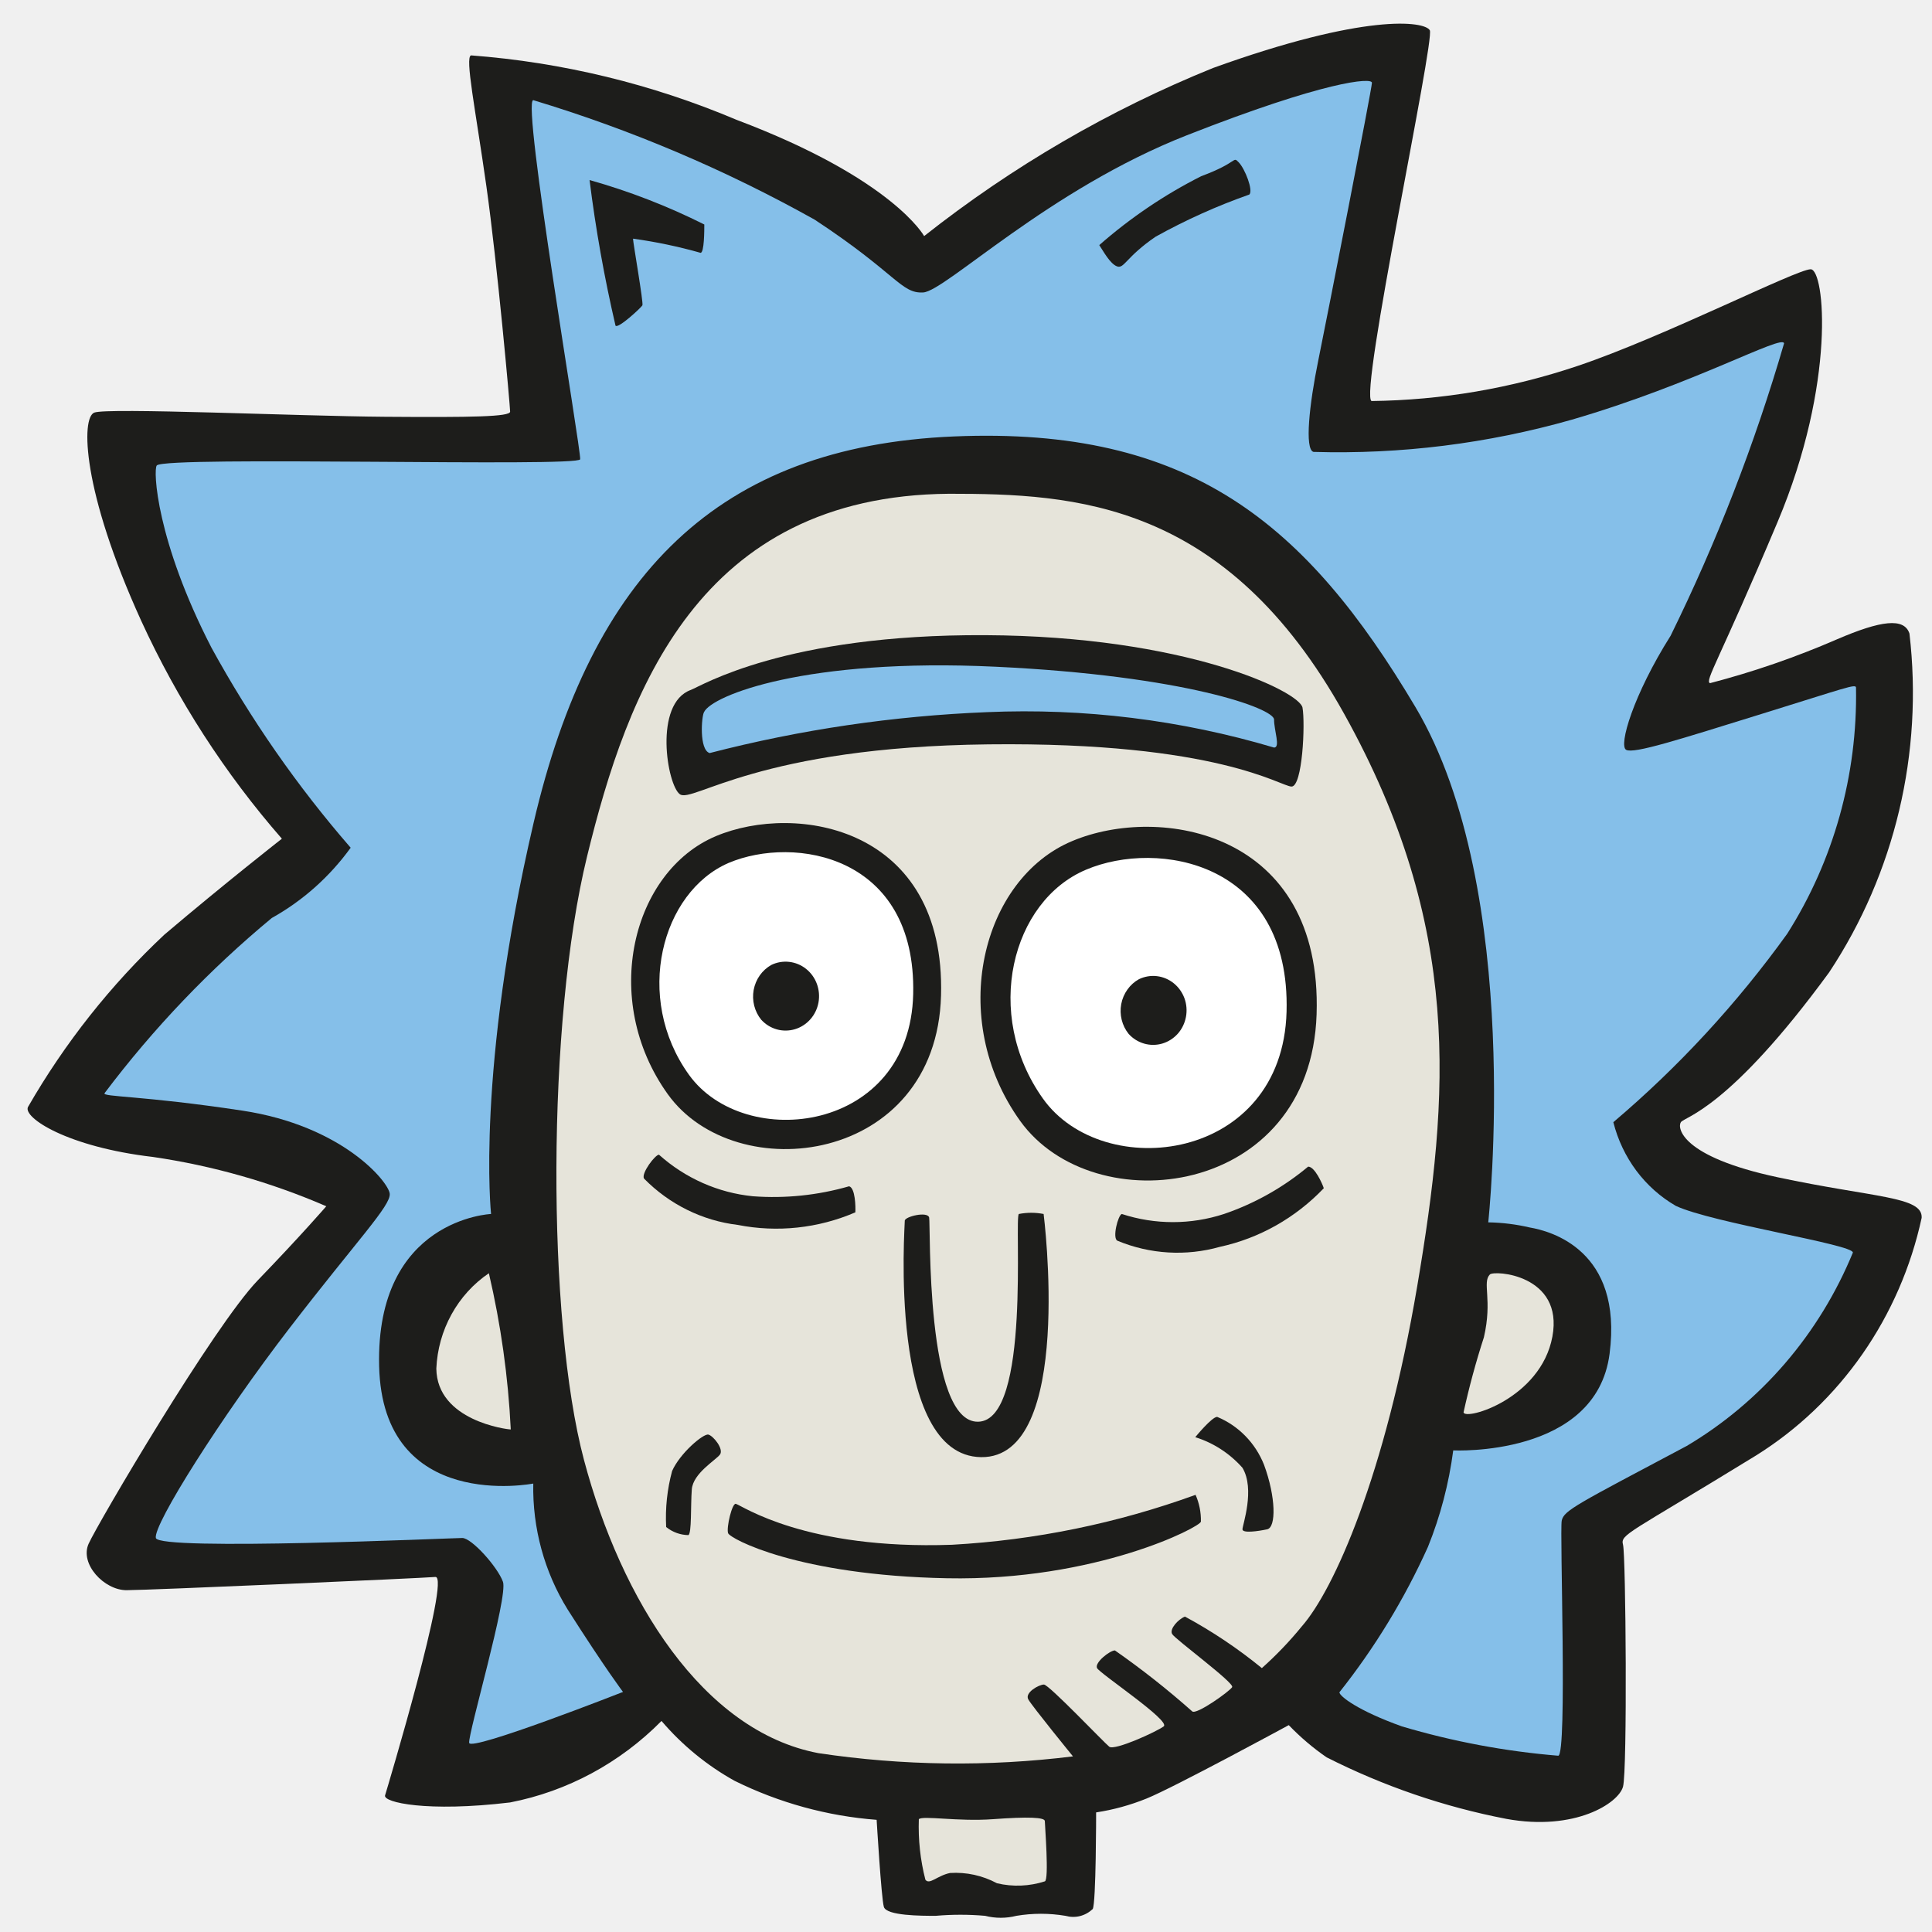
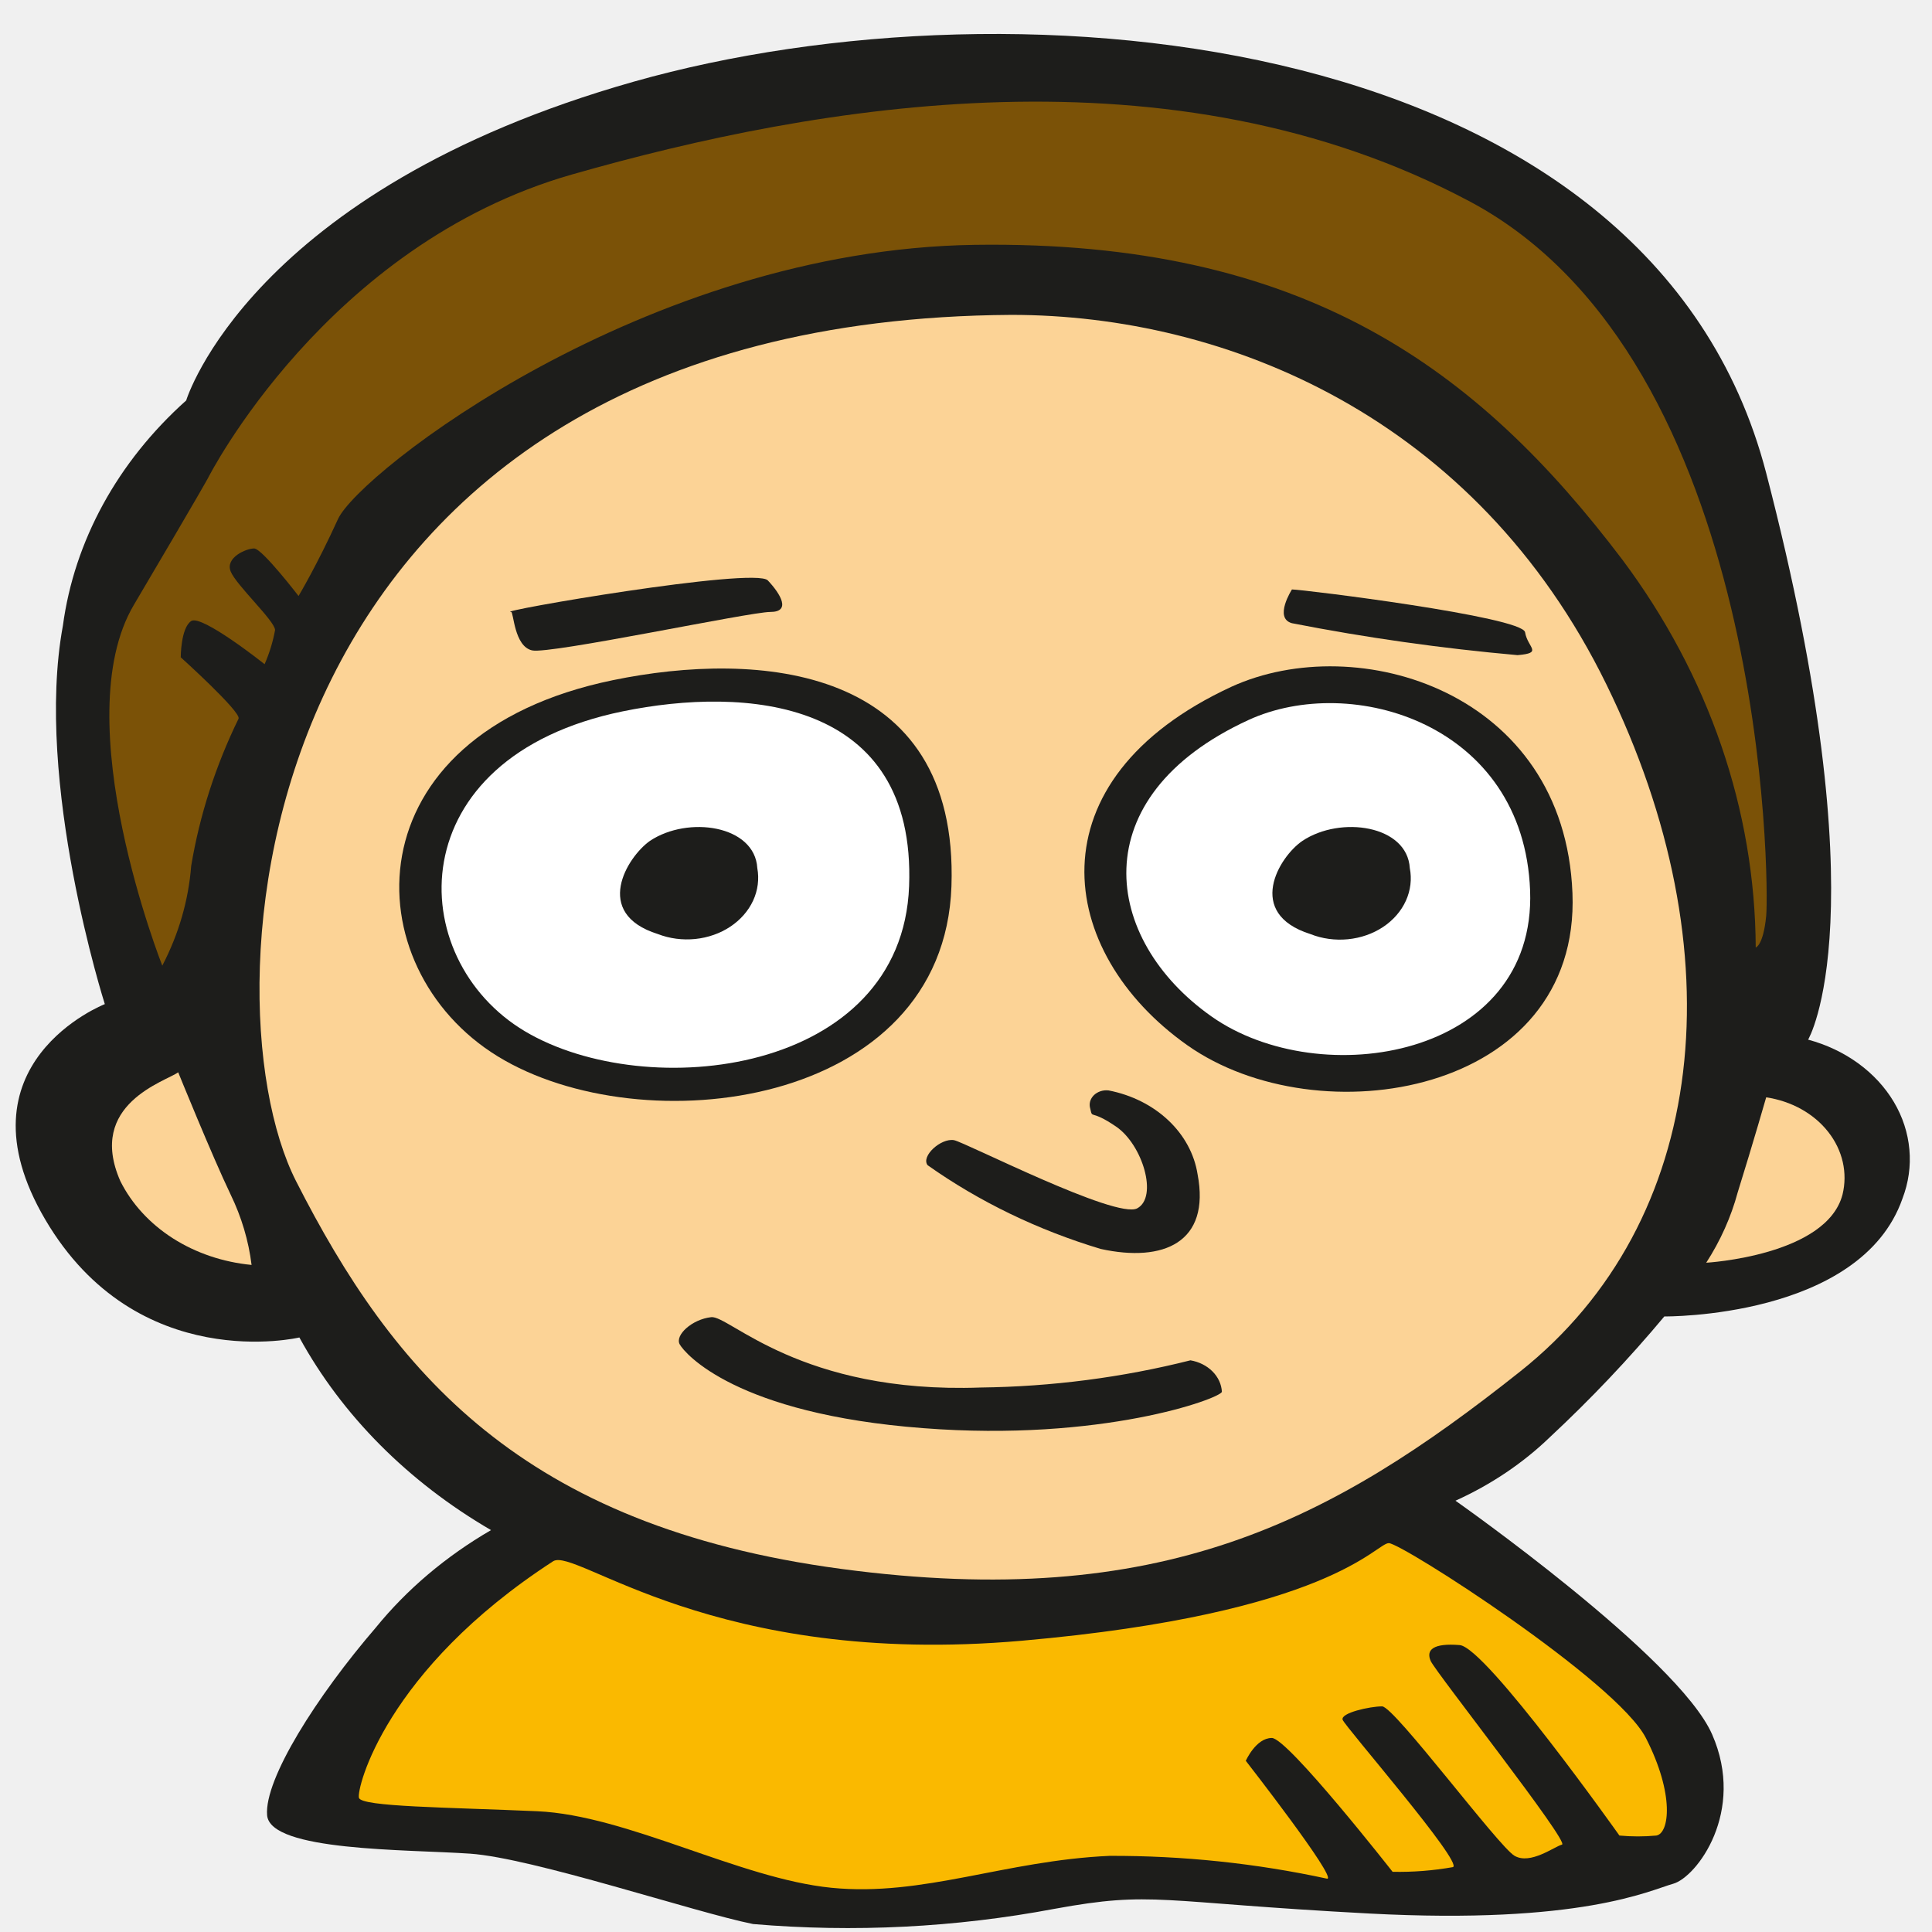
<svg xmlns="http://www.w3.org/2000/svg" width="51" height="51" viewBox="0 0 51 51" fill="none">
-   <path d="M7.441 22.14C5.937 20.418 4.686 18.479 3.726 16.384C2.158 12.941 2.141 11.028 2.488 10.892C2.835 10.756 7.87 10.985 10.165 11.002C12.459 11.019 13.466 11.002 13.466 10.866C13.466 10.73 13.128 6.955 12.839 4.914C12.55 2.874 12.269 1.513 12.434 1.462C14.843 1.644 17.209 2.218 19.443 3.163C23.57 4.719 24.395 6.232 24.395 6.232C26.724 4.393 29.291 2.899 32.023 1.794C36.026 0.349 37.602 0.553 37.743 0.799C37.883 1.046 35.861 10.483 36.208 10.586C38.056 10.564 39.89 10.251 41.647 9.659C43.901 8.902 47.425 7.108 47.797 7.108C48.168 7.108 48.474 10.101 46.922 13.783C45.37 17.464 44.999 17.966 45.139 18.034C46.283 17.736 47.403 17.349 48.49 16.877C49.654 16.376 50.265 16.299 50.405 16.724C50.773 19.872 50.019 23.05 48.284 25.669C45.634 29.291 44.47 29.478 44.371 29.623C44.272 29.767 44.371 30.532 46.922 31.076C49.472 31.621 50.76 31.578 50.727 32.148C50.446 33.444 49.914 34.667 49.162 35.746C48.41 36.824 47.455 37.735 46.352 38.423C42.976 40.497 42.77 40.497 42.844 40.778C42.918 41.058 42.96 46.73 42.844 47.163C42.729 47.597 41.581 48.345 39.765 48.014C38.119 47.697 36.522 47.15 35.019 46.389C34.659 46.141 34.325 45.856 34.02 45.539C34.02 45.539 30.982 47.189 30.264 47.478C29.836 47.651 29.39 47.774 28.935 47.843C28.935 47.843 28.935 50.241 28.845 50.394C28.749 50.484 28.634 50.548 28.508 50.58C28.382 50.611 28.251 50.608 28.126 50.573C27.697 50.501 27.259 50.501 26.83 50.573C26.559 50.642 26.276 50.642 26.005 50.573C25.571 50.535 25.135 50.535 24.701 50.573C24.321 50.573 23.396 50.573 23.331 50.335C23.264 50.097 23.141 48.039 23.141 48.039C21.84 47.94 20.569 47.591 19.393 47.01C18.663 46.605 18.009 46.069 17.462 45.429C16.366 46.538 14.976 47.287 13.466 47.58C11.279 47.843 10.107 47.58 10.165 47.393C10.222 47.206 11.906 41.594 11.493 41.628C11.081 41.662 3.924 41.977 3.338 41.977C2.752 41.977 2.1 41.288 2.339 40.752C2.579 40.217 5.641 35.005 6.805 33.797C7.969 32.59 8.613 31.842 8.613 31.842C7.149 31.208 5.612 30.771 4.04 30.541C1.778 30.277 0.606 29.504 0.738 29.223C1.712 27.531 2.925 25.998 4.337 24.674C5.971 23.288 7.441 22.14 7.441 22.14Z" fill="#1D1D1B" />
-   <path d="M4.139 12.286C4.386 12.031 15.282 12.337 15.315 12.124C15.348 11.912 13.764 2.644 14.077 2.644C16.655 3.422 19.145 4.479 21.506 5.799C23.677 7.227 23.785 7.754 24.37 7.72C24.957 7.686 27.672 5.008 31.329 3.571C34.986 2.134 36.216 2.041 36.216 2.185C36.216 2.33 35.027 8.4 34.796 9.531C34.565 10.662 34.433 11.861 34.672 11.929C36.973 11.997 39.271 11.71 41.49 11.079C44.734 10.135 47.054 8.817 47.095 9.064C46.32 11.723 45.318 14.307 44.099 16.784C43.117 18.34 42.72 19.683 42.927 19.794C43.133 19.904 44.297 19.53 46.517 18.841C48.738 18.153 48.994 18.042 48.994 18.153C49.036 20.457 48.403 22.72 47.178 24.649C45.851 26.494 44.31 28.164 42.588 29.623C42.705 30.087 42.911 30.522 43.194 30.902C43.478 31.282 43.834 31.599 44.239 31.833C45.205 32.284 48.944 32.853 48.911 33.066C48.029 35.213 46.489 37.004 44.528 38.168C41.631 39.707 41.284 39.868 41.226 40.14C41.169 40.412 41.375 46.313 41.135 46.347C39.738 46.232 38.355 45.973 37.008 45.573C35.844 45.157 35.357 44.774 35.357 44.672C36.288 43.499 37.073 42.211 37.693 40.837C38.023 40.021 38.247 39.163 38.362 38.287C38.362 38.287 42.134 38.474 42.489 35.736C42.844 32.998 40.929 32.496 40.384 32.403C40.024 32.319 39.656 32.273 39.286 32.267C39.286 32.267 40.244 23.509 37.363 18.663C34.482 13.816 31.412 11.257 25.18 11.521C18.947 11.784 15.613 15.168 14.085 21.724C12.558 28.279 12.963 32.046 12.963 32.046C12.963 32.046 9.917 32.173 10.008 36.059C10.098 39.945 14.077 39.162 14.077 39.162C14.054 40.339 14.37 41.495 14.985 42.487C15.992 44.068 16.446 44.663 16.446 44.663C16.446 44.663 12.418 46.245 12.385 46.007C12.352 45.769 13.417 42.147 13.277 41.756C13.136 41.364 12.451 40.599 12.203 40.599C11.956 40.599 4.188 40.948 4.114 40.599C4.04 40.251 5.839 37.402 7.639 35.064C9.438 32.726 10.321 31.825 10.288 31.51C10.255 31.196 9.042 29.716 6.392 29.317C3.743 28.917 2.694 28.959 2.76 28.857C4.052 27.143 5.534 25.591 7.176 24.232C7.992 23.777 8.702 23.145 9.257 22.378C7.851 20.76 6.619 18.99 5.583 17.099C4.122 14.267 4.04 12.397 4.139 12.286Z" fill="#85BFE9" />
-   <path d="M16.248 8.596C15.953 7.328 15.724 6.046 15.563 4.753C16.606 5.046 17.62 5.439 18.592 5.926C18.592 6.071 18.592 6.674 18.493 6.674C17.908 6.508 17.312 6.383 16.71 6.3C16.71 6.402 16.991 8.001 16.958 8.06C16.925 8.12 16.314 8.689 16.248 8.596Z" fill="#1D1D1B" />
-   <path d="M29.018 6.47C29.838 5.751 30.742 5.139 31.709 4.651C32.699 4.285 32.534 4.115 32.699 4.285C32.864 4.455 33.087 5.025 32.98 5.135C32.126 5.435 31.298 5.808 30.504 6.249C29.72 6.785 29.678 7.1 29.488 7.032C29.299 6.963 29.117 6.615 29.018 6.47Z" fill="#1D1D1B" />
-   <path d="M12.905 33.61C13.221 34.963 13.415 36.344 13.483 37.734C13.384 37.734 11.535 37.504 11.518 36.127C11.54 35.624 11.677 35.134 11.918 34.697C12.159 34.259 12.497 33.887 12.905 33.61Z" fill="#E6E4DA" />
-   <path d="M39.328 33.644C39.435 33.525 41.284 33.644 40.979 35.285C40.673 36.926 38.676 37.504 38.634 37.283C38.781 36.614 38.96 35.953 39.171 35.302C39.402 34.307 39.121 33.857 39.328 33.644Z" fill="#E6E4DA" />
-   <path d="M25.056 13.034C28.358 13.034 32.353 13.221 35.481 18.841C38.61 24.462 38.263 28.917 37.413 33.942C36.562 38.967 35.209 41.968 34.367 42.929C34.044 43.326 33.69 43.695 33.31 44.034C32.676 43.516 31.997 43.061 31.28 42.674C31.106 42.742 30.867 42.997 30.941 43.133C31.015 43.269 32.592 44.425 32.526 44.536C32.46 44.647 31.569 45.284 31.469 45.174C30.82 44.598 30.14 44.062 29.431 43.567C29.299 43.567 28.886 43.89 28.96 44.034C29.034 44.179 30.916 45.429 30.718 45.573C30.52 45.718 29.422 46.219 29.282 46.109C29.142 45.998 27.689 44.468 27.557 44.468C27.425 44.468 27.045 44.681 27.144 44.859C27.243 45.038 28.324 46.364 28.324 46.364C26.091 46.641 23.832 46.612 21.605 46.279C18.551 45.701 16.397 42.232 15.414 38.533C14.432 34.835 14.432 26.961 15.497 22.608C16.562 18.255 18.436 13.085 25.056 13.034Z" fill="#E6E4DA" />
-   <path d="M24.255 48.022C24.354 47.92 25.287 48.09 26.211 48.022C27.136 47.954 27.581 47.971 27.581 48.073C27.581 48.175 27.697 49.629 27.581 49.663C27.172 49.795 26.737 49.812 26.319 49.714C25.938 49.509 25.509 49.415 25.08 49.442C24.742 49.51 24.536 49.765 24.428 49.62C24.294 49.099 24.236 48.561 24.255 48.022Z" fill="#E6E4DA" />
-   <path d="M18.237 18.212C18.51 18.11 20.714 16.741 26.005 16.767C31.296 16.792 34.309 18.255 34.383 18.68C34.458 19.105 34.383 20.763 34.094 20.763C33.806 20.763 32.163 19.581 26.096 19.649C20.029 19.717 18.287 21.205 17.948 20.967C17.61 20.729 17.247 18.569 18.237 18.212Z" fill="#1D1D1B" />
-   <path d="M18.584 18.799C18.791 18.357 21.283 17.362 26.286 17.6C31.288 17.838 33.632 18.705 33.632 18.994C33.632 19.284 33.805 19.734 33.632 19.734C31.172 19.003 28.613 18.688 26.055 18.799C23.584 18.898 21.131 19.259 18.733 19.879C18.452 19.794 18.518 18.91 18.584 18.799Z" fill="#85BFE9" />
-   <path d="M28.308 22.2C30.611 21.231 34.912 21.936 34.755 26.774C34.598 31.612 28.869 32.292 26.929 29.589C24.99 26.885 25.914 23.195 28.308 22.2Z" fill="#1D1D1B" />
-   <path d="M28.671 22.957C30.553 22.157 34.07 22.736 33.962 26.706C33.855 30.677 29.125 31.238 27.532 29.002C25.939 26.766 26.707 23.781 28.671 22.957Z" fill="white" />
-   <path d="M18.898 22.072C21.019 21.18 24.965 21.826 24.841 26.281C24.717 30.736 19.418 31.383 17.627 28.883C15.835 26.383 16.694 22.999 18.898 22.072Z" fill="#1D1D1B" />
-   <path d="M19.236 22.778C20.97 22.047 24.189 22.574 24.106 26.239C24.024 29.903 19.657 30.413 18.188 28.373C16.719 26.332 17.462 23.543 19.236 22.778Z" fill="white" />
-   <path d="M20.359 25.473C20.506 25.401 20.67 25.373 20.832 25.391C20.994 25.409 21.148 25.472 21.277 25.575C21.406 25.677 21.505 25.814 21.563 25.971C21.621 26.128 21.636 26.299 21.606 26.463C21.576 26.628 21.502 26.782 21.392 26.906C21.283 27.03 21.142 27.121 20.986 27.168C20.829 27.215 20.663 27.217 20.506 27.173C20.349 27.129 20.206 27.041 20.095 26.919C20.007 26.811 19.944 26.684 19.909 26.548C19.875 26.412 19.87 26.27 19.895 26.132C19.921 25.994 19.975 25.863 20.055 25.749C20.136 25.635 20.239 25.541 20.359 25.473Z" fill="#1D1D1B" />
-   <path d="M30.066 25.848C30.214 25.777 30.378 25.749 30.539 25.768C30.701 25.787 30.855 25.852 30.983 25.955C31.111 26.058 31.209 26.196 31.267 26.353C31.324 26.51 31.337 26.681 31.306 26.845C31.275 27.01 31.201 27.163 31.091 27.287C30.981 27.41 30.84 27.5 30.683 27.547C30.527 27.593 30.361 27.594 30.204 27.549C30.047 27.504 29.905 27.416 29.794 27.293C29.706 27.184 29.644 27.058 29.61 26.921C29.576 26.785 29.572 26.642 29.598 26.504C29.624 26.366 29.68 26.235 29.761 26.122C29.841 26.008 29.946 25.914 30.066 25.848Z" fill="#1D1D1B" />
-   <path d="M17.395 30.481C18.09 31.103 18.956 31.486 19.872 31.578C20.728 31.642 21.588 31.553 22.414 31.315C22.579 31.357 22.588 31.867 22.579 32.003C21.599 32.425 20.519 32.54 19.476 32.335C18.541 32.223 17.669 31.792 16.999 31.11C16.925 30.966 17.296 30.481 17.395 30.481Z" fill="#1D1D1B" />
-   <path d="M29.612 32.046C30.49 32.333 31.433 32.333 32.311 32.046C33.119 31.77 33.871 31.347 34.532 30.796C34.705 30.796 34.903 31.238 34.945 31.366C34.199 32.148 33.246 32.687 32.204 32.913C31.309 33.166 30.358 33.11 29.497 32.752C29.356 32.684 29.513 32.08 29.612 32.046Z" fill="#1D1D1B" />
-   <path d="M23.884 32.224C23.884 32.114 24.486 31.969 24.527 32.139C24.569 32.309 24.42 37.564 25.823 37.53C27.227 37.496 26.764 32.122 26.896 32.046C27.112 32.004 27.333 32.004 27.549 32.046C27.549 32.046 28.374 38.499 25.898 38.465C23.421 38.431 23.892 32.292 23.884 32.224Z" fill="#1D1D1B" />
-   <path d="M17.585 40.31C17.559 39.812 17.612 39.312 17.742 38.831C17.948 38.363 18.568 37.836 18.7 37.87C18.832 37.904 19.112 38.253 19.005 38.397C18.898 38.542 18.295 38.89 18.262 39.316C18.229 39.741 18.262 40.48 18.171 40.523C17.959 40.52 17.753 40.445 17.585 40.31Z" fill="#1D1D1B" />
-   <path d="M31.552 37.938C31.552 37.938 31.989 37.402 32.13 37.402C32.408 37.517 32.661 37.688 32.874 37.906C33.087 38.123 33.255 38.383 33.368 38.669C33.682 39.52 33.69 40.319 33.45 40.37C33.211 40.421 32.798 40.48 32.798 40.37C32.798 40.259 33.137 39.316 32.798 38.746C32.461 38.366 32.03 38.087 31.552 37.938Z" fill="#1D1D1B" />
-   <path d="M19.426 39.698C19.599 39.749 21.259 40.914 25.13 40.778C27.323 40.656 29.488 40.212 31.56 39.46C31.658 39.681 31.706 39.923 31.701 40.166C31.701 40.302 28.935 41.739 24.998 41.662C21.061 41.586 19.269 40.616 19.22 40.472C19.17 40.327 19.327 39.664 19.426 39.698Z" fill="#1D1D1B" />
+   <path d="M2.767 26.506C2.767 26.506 0.897 20.645 1.66 16.518C1.961 14.28 3.104 12.191 4.915 10.571C4.915 10.571 6.597 5.027 16.736 2.154C26.876 -0.718 43.579 0.775 46.623 12.487C49.667 24.198 47.73 27.444 47.73 27.444C48.215 27.575 48.664 27.787 49.053 28.07C49.441 28.352 49.761 28.699 49.993 29.089C50.225 29.48 50.364 29.906 50.403 30.344C50.443 30.782 50.38 31.222 50.221 31.638C49.114 34.808 43.934 34.751 43.934 34.751C43.003 35.866 41.994 36.931 40.912 37.939C40.204 38.622 39.361 39.19 38.421 39.615C38.421 39.615 44.299 43.742 45.195 45.782C46.092 47.822 44.786 49.555 44.166 49.727C43.546 49.9 41.742 50.809 36.141 50.512C30.54 50.215 30.462 49.909 27.839 50.388C25.227 50.881 22.541 51.017 19.88 50.79C18.353 50.484 14.069 49.047 12.409 48.932C10.748 48.817 7.128 48.875 7.051 47.917C6.974 46.96 8.368 44.767 9.918 42.967C10.741 41.954 11.773 41.081 12.962 40.391C10.778 39.12 9.03 37.364 7.903 35.306C7.903 35.306 3.62 36.321 1.195 32.194C-1.229 28.067 2.767 26.506 2.767 26.506Z" fill="#1D1D1B" />
+   <path d="M4.284 25.491C4.284 25.491 1.727 19.027 3.531 15.972C5.335 12.918 5.49 12.621 5.49 12.621C5.49 12.621 8.601 6.463 15.098 4.606C21.596 2.748 30.949 1.13 38.809 5.324C46.668 9.518 46.701 23.393 46.623 24.179C46.546 24.964 46.347 25.012 46.347 25.012C46.329 21.379 45.107 17.826 42.827 14.775C39.019 9.748 34.447 6.339 25.736 6.463C17.024 6.588 9.475 12.487 8.922 13.703C8.368 14.919 7.881 15.733 7.881 15.733C7.881 15.733 6.918 14.478 6.708 14.478C6.498 14.478 5.944 14.718 6.088 15.082C6.232 15.446 7.261 16.394 7.261 16.633C7.205 16.94 7.112 17.242 6.985 17.533C6.985 17.533 5.324 16.212 5.047 16.394C4.771 16.576 4.771 17.351 4.771 17.351C4.771 17.351 6.365 18.788 6.298 18.97C5.691 20.214 5.27 21.52 5.047 22.857C4.976 23.767 4.718 24.659 4.284 25.491Z" fill="#7B5207" />
+   <path d="M4.704 28.306C4.704 28.306 5.601 30.518 6.088 31.533C6.376 32.126 6.562 32.752 6.641 33.391C5.89 33.319 5.173 33.077 4.564 32.689C3.956 32.3 3.477 31.779 3.177 31.179C2.28 29.139 4.383 28.545 4.704 28.306Z" fill="#FCD396" />
+   <path d="M46.623 28.967C46.623 28.967 46.28 30.164 45.871 31.476C45.696 32.125 45.416 32.751 45.04 33.333C45.04 33.333 48.217 33.151 48.638 31.533C48.707 31.25 48.709 30.957 48.644 30.673C48.579 30.389 48.449 30.119 48.261 29.88C48.073 29.64 47.831 29.436 47.55 29.279C47.268 29.122 46.953 29.016 46.623 28.967Z" fill="#FCD396" />
+   <path d="M26.699 8.312C32.377 8.312 38.952 11.012 42.406 18.069C45.859 25.127 45.107 32.251 40.126 36.206C35.145 40.161 30.651 42.545 22.205 41.415C13.759 40.285 10.372 36.206 7.815 31.179C5.258 26.151 6.597 8.436 26.699 8.312Z" fill="#FCD396" />
+   <path d="M14.6 41.214C15.198 40.831 18.817 44.029 26.976 43.311C35.133 42.593 36.318 40.735 36.661 40.735C37.004 40.735 42.683 44.384 43.447 45.878C44.21 47.371 44.066 48.396 43.723 48.454C43.4 48.484 43.073 48.484 42.749 48.454C42.749 48.454 39.229 43.484 38.532 43.426C37.834 43.369 37.635 43.551 37.768 43.848C37.901 44.144 41.443 48.636 41.233 48.693C41.022 48.75 40.402 49.229 39.982 48.99C39.561 48.75 36.805 45.044 36.484 45.044C36.163 45.044 35.377 45.217 35.443 45.399C35.51 45.581 38.631 49.172 38.355 49.287C37.83 49.38 37.296 49.422 36.761 49.411C36.761 49.411 33.993 45.878 33.573 45.878C33.152 45.878 32.886 46.481 32.886 46.481C32.886 46.481 35.311 49.593 35.034 49.593C33.155 49.186 31.226 48.984 29.289 48.99C26.522 49.114 24.374 50.072 21.95 49.833C19.526 49.593 16.559 47.917 14.18 47.812C11.8 47.707 9.542 47.697 9.475 47.458C9.409 47.218 10.172 44.087 14.6 41.214Z" fill="#FAB900" />
+   <path d="M13.493 16.154C12.984 16.154 19.924 14.957 20.268 15.321C20.611 15.685 20.887 16.154 20.334 16.154C19.781 16.154 14.523 17.274 14.047 17.169C13.571 17.064 13.56 16.154 13.493 16.154Z" fill="#1D1D1B" />
+   <path d="M34.104 15.56C34.381 15.56 40.192 16.279 40.258 16.69C40.325 17.102 40.746 17.236 40.059 17.294C38.056 17.116 36.068 16.835 34.104 16.451C33.617 16.317 34.104 15.56 34.104 15.56Z" fill="#1D1D1B" />
+   <path d="M16.183 17.954C19.991 17.169 25.315 17.533 25.116 23.393C24.917 29.254 16.947 30.221 13.139 27.885C9.331 25.548 9.198 19.391 16.183 17.954Z" fill="#1D1D1B" />
+   <path d="M16.438 18.778C19.659 18.117 24.186 18.424 23.998 23.393C23.81 28.363 17.08 29.139 13.858 27.224C10.637 25.309 10.516 19.994 16.438 18.778Z" fill="white" />
+   <path d="M32.51 18.127C35.831 16.614 41.299 18.251 41.509 23.576C41.72 28.9 34.801 30.039 31.337 27.588C27.872 25.136 27.186 20.588 32.51 18.127Z" fill="#1D1D1B" />
+   <path d="M32.953 19.008C35.676 17.753 40.225 19.104 40.391 23.508C40.557 27.913 34.857 28.861 31.979 26.831C29.101 24.801 28.547 21.038 32.953 19.008Z" fill="white" />
+   <path d="M17.157 22.197C18.164 21.526 19.924 21.785 19.991 22.915C20.044 23.204 20.006 23.501 19.881 23.773C19.755 24.045 19.547 24.283 19.279 24.461C19.01 24.64 18.691 24.752 18.354 24.787C18.018 24.821 17.677 24.777 17.367 24.657C15.63 24.112 16.559 22.618 17.157 22.197Z" fill="#1D1D1B" />
+   <path d="M34.381 22.197C35.388 21.526 37.148 21.785 37.215 22.915C37.272 23.205 37.236 23.503 37.112 23.777C36.988 24.051 36.779 24.291 36.51 24.47C36.24 24.649 35.919 24.761 35.581 24.794C35.242 24.827 34.9 24.78 34.591 24.657C32.864 24.112 33.761 22.618 34.381 22.197Z" fill="#1D1D1B" />
+   <path d="M25.182 30.097C25.481 30.154 29.466 32.194 30.02 31.897C30.573 31.6 30.163 30.221 29.466 29.742C28.769 29.264 28.846 29.56 28.78 29.264C28.761 29.203 28.76 29.139 28.776 29.077C28.793 29.016 28.827 28.959 28.875 28.911C28.923 28.864 28.984 28.828 29.053 28.805C29.121 28.783 29.195 28.776 29.267 28.785C29.872 28.903 30.421 29.178 30.84 29.573C31.26 29.968 31.529 30.465 31.613 30.997C31.957 32.797 30.717 33.333 29.056 32.969C27.395 32.47 25.847 31.721 24.485 30.757C24.308 30.518 24.839 30.039 25.182 30.097Z" fill="#1D1D1B" />
+   <path d="M18.773 34.77C19.249 34.712 21.12 36.8 25.891 36.627C27.765 36.604 29.626 36.363 31.425 35.909C31.652 35.948 31.856 36.051 32.007 36.202C32.157 36.353 32.245 36.543 32.255 36.742C32.189 36.924 29.079 38.064 24.374 37.7C19.426 37.326 18.076 35.727 17.943 35.488C17.81 35.248 18.264 34.827 18.773 34.77Z" fill="#1D1D1B" />
</svg>
